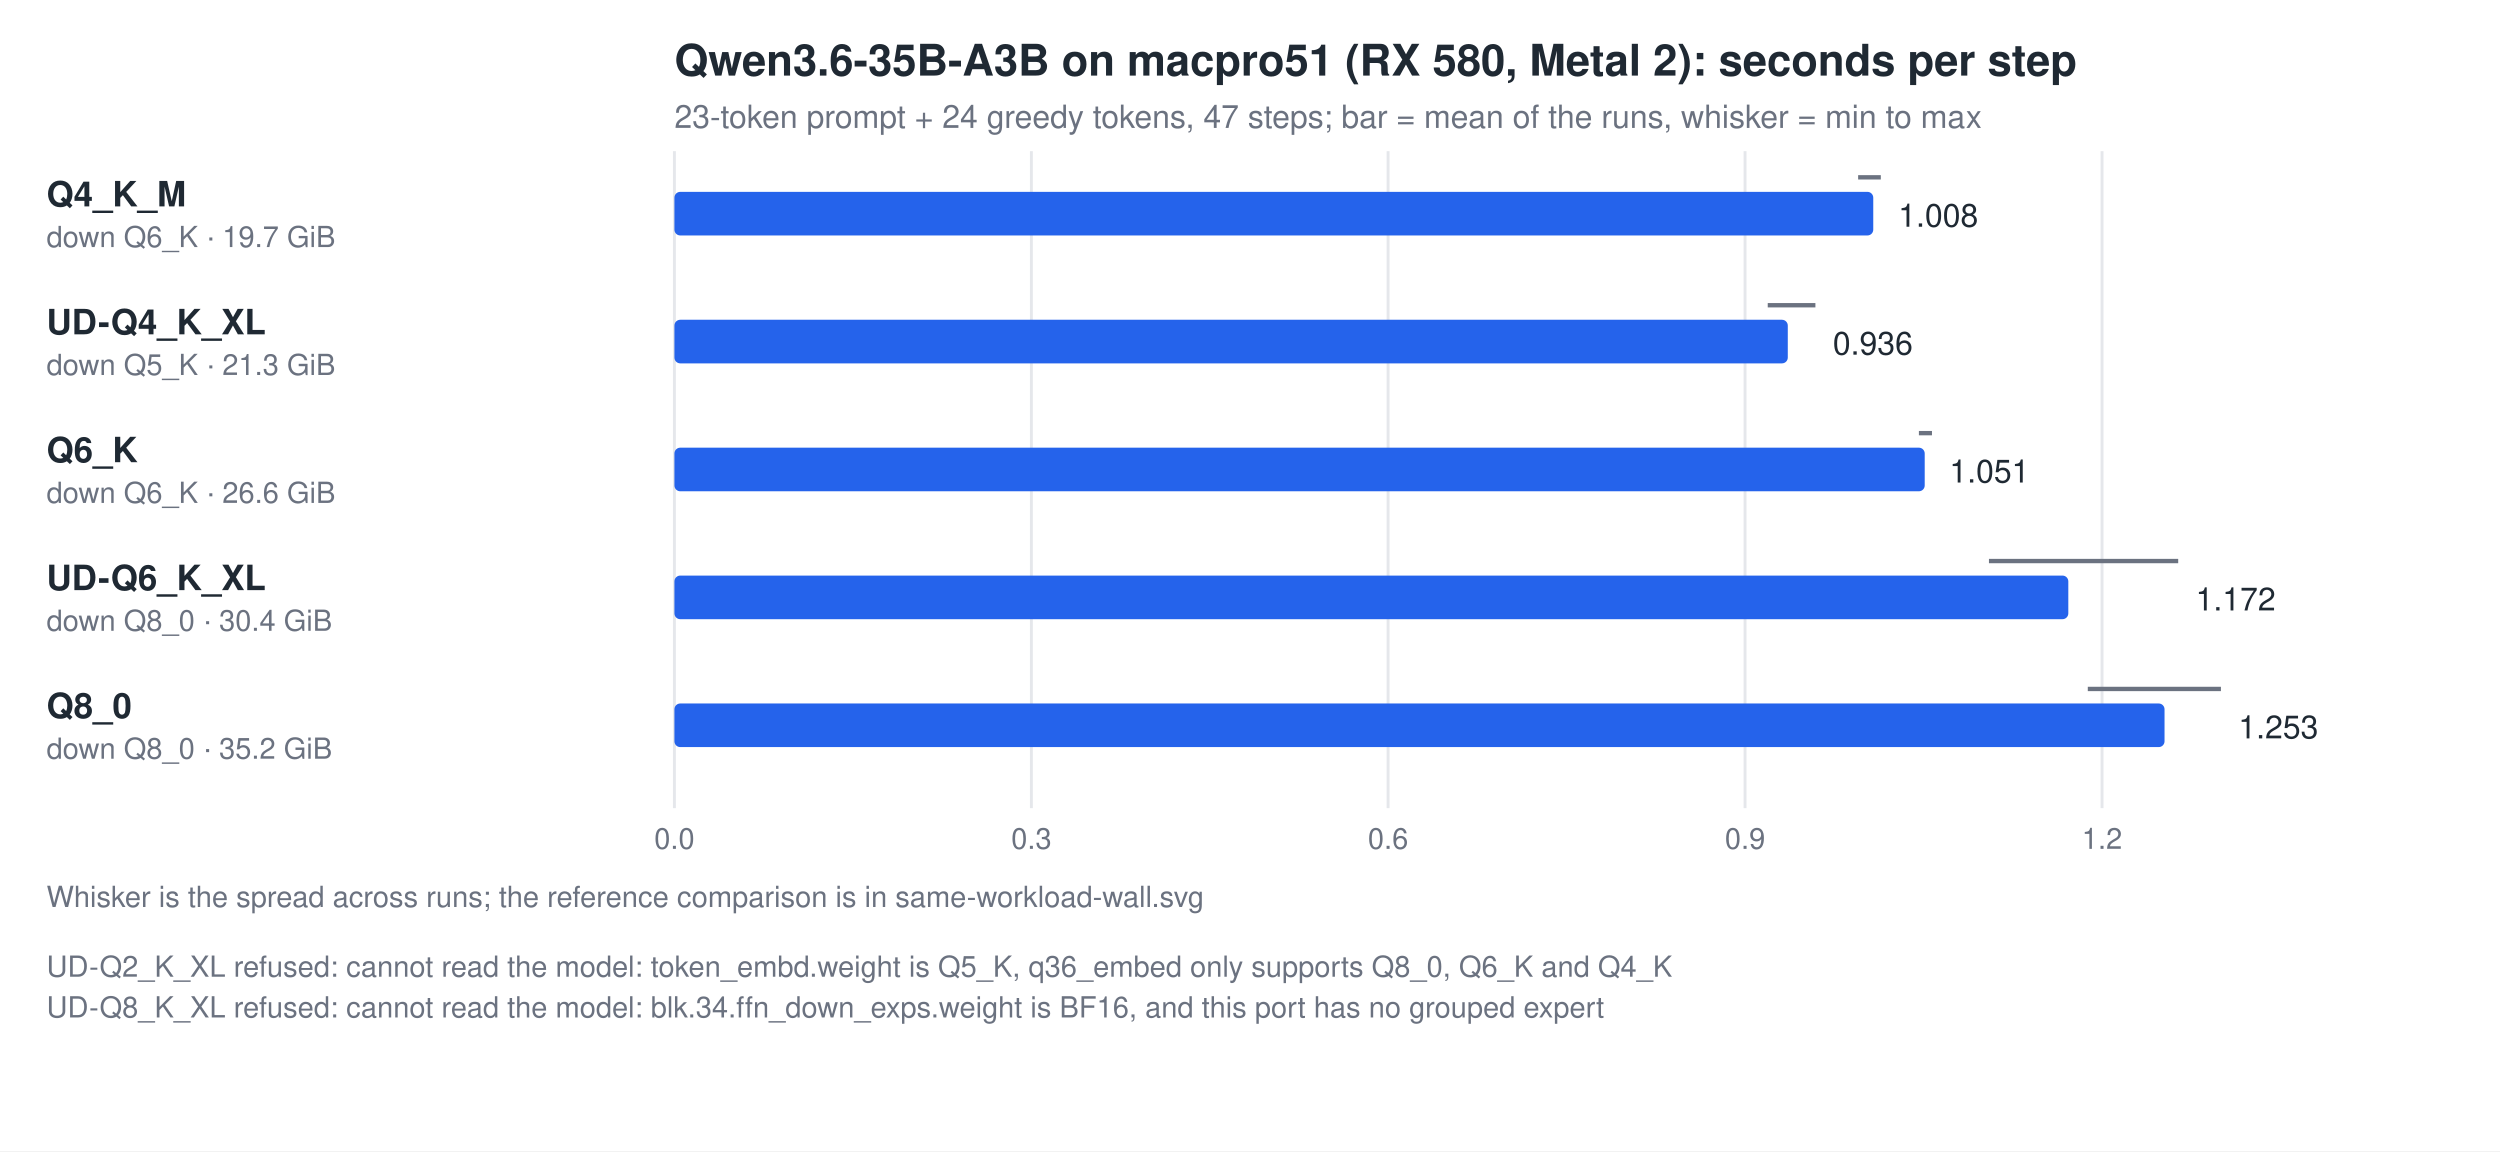
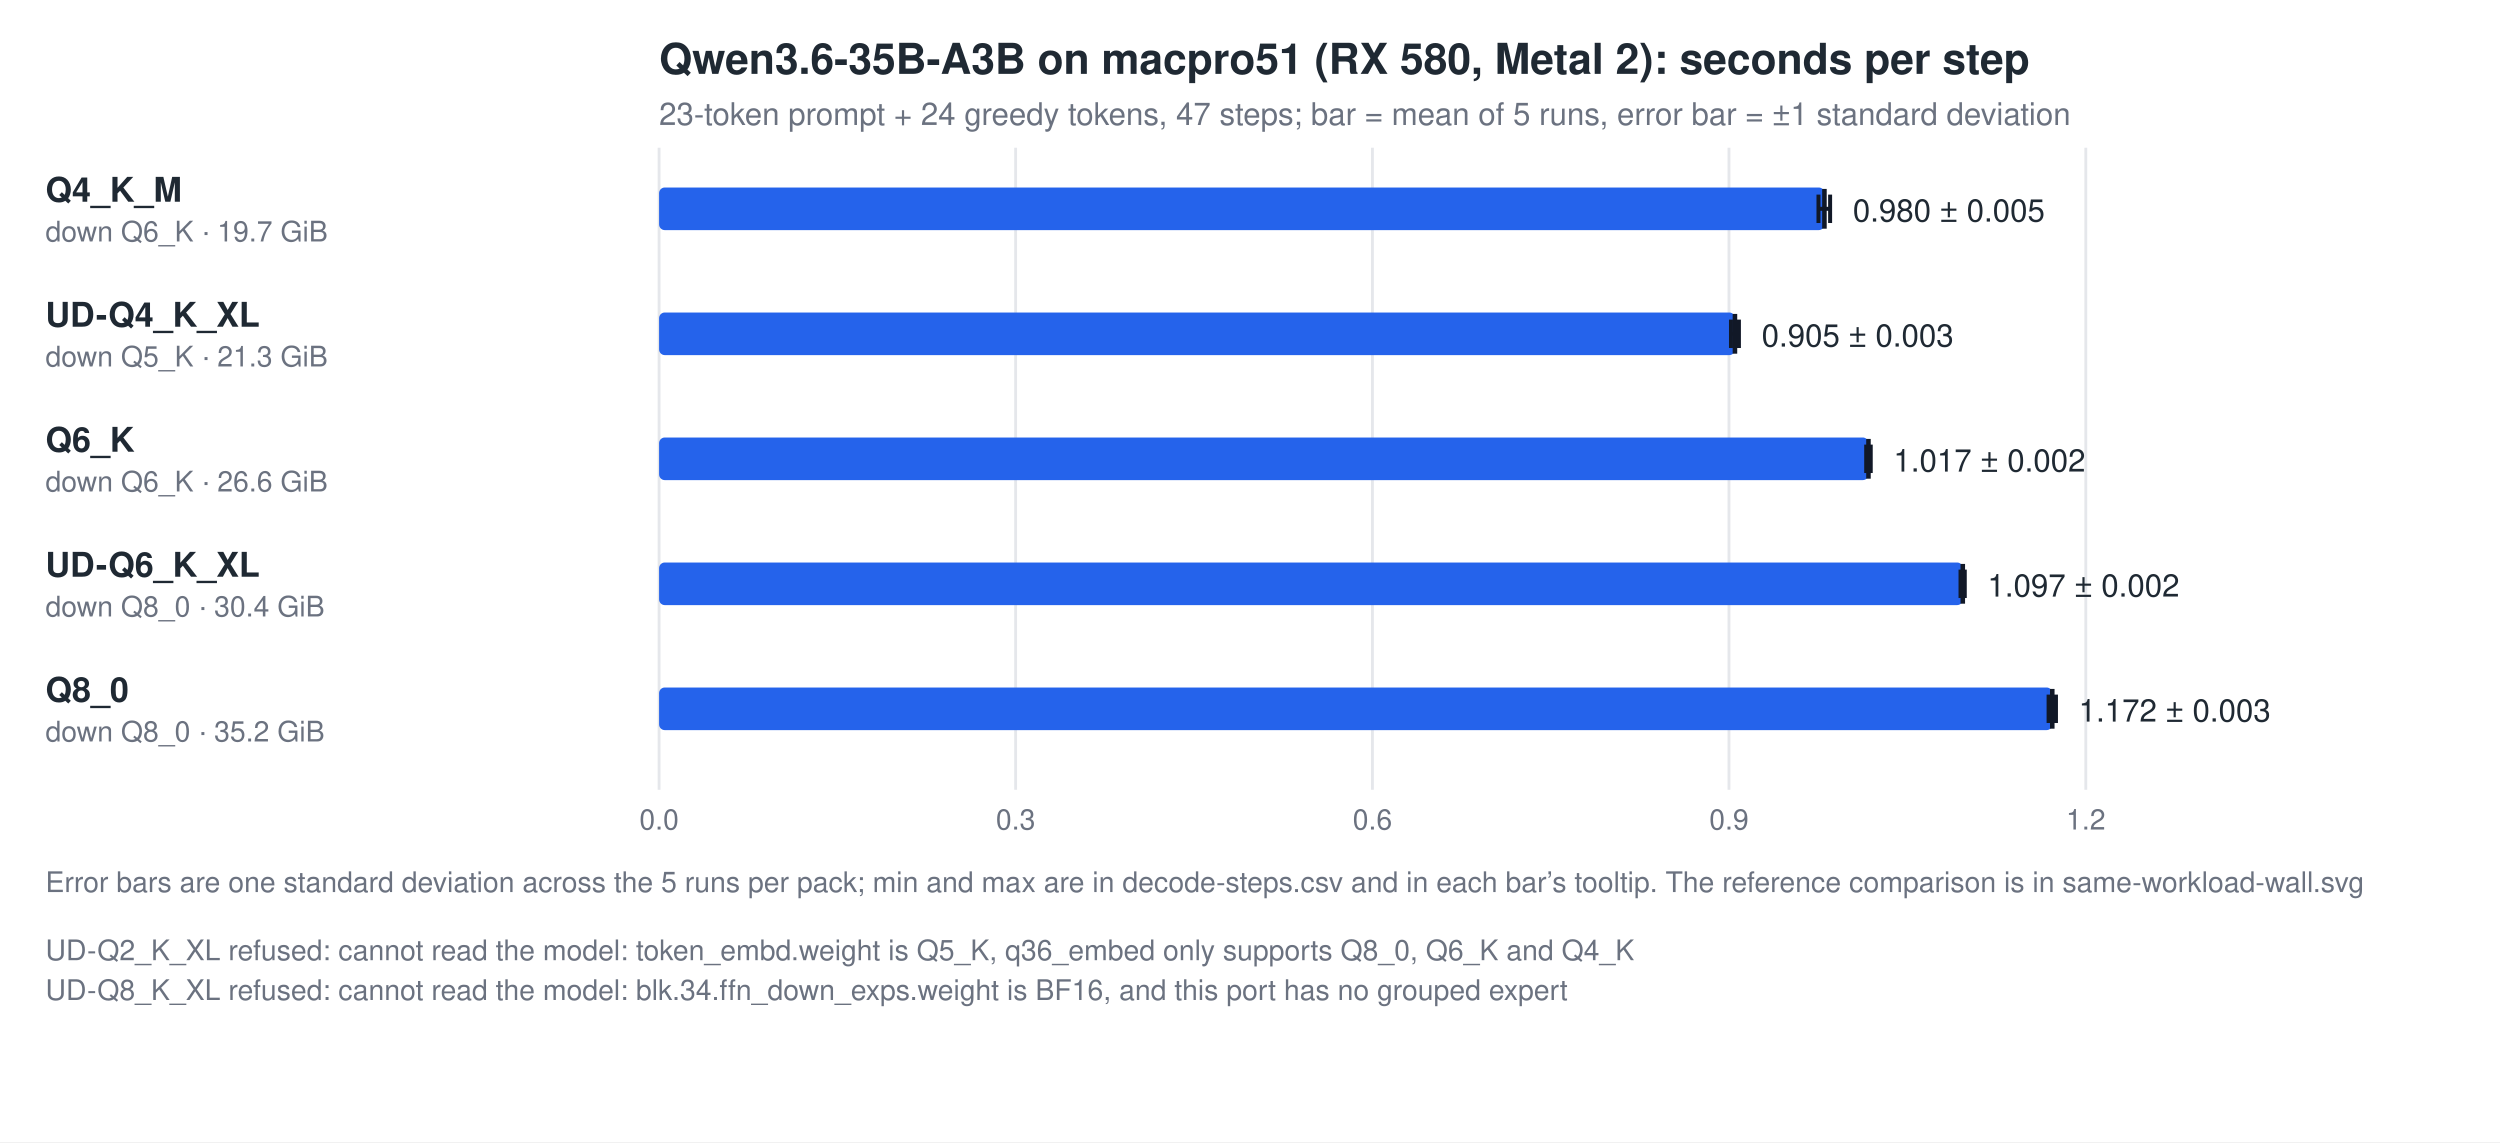
- <svg xmlns="http://www.w3.org/2000/svg" width="860" height="396" viewBox="0 0 860 396" font-family="Helvetica, Arial, sans-serif">
-   <rect width="860" height="396" fill="#ffffff" />
+ <svg xmlns="http://www.w3.org/2000/svg" width="880" height="402" viewBox="0 0 880 402" font-family="Helvetica, Arial, sans-serif">
+   <rect width="880" height="402" fill="#ffffff" />
  <text x="232" y="26" font-size="15" font-weight="600" fill="#1f2933">Qwen3.6-35B-A3B on macpro51 (RX 580, Metal 2): seconds per step</text>
-   <text x="232" y="44" font-size="11" fill="#6b7280">23-token prompt + 24 greedy tokens, 47 steps; bar = mean of the runs, whisker = min to max</text>
+   <text x="232" y="44" font-size="11" fill="#6b7280">23-token prompt + 24 greedy tokens, 47 steps; bar = mean of 5 runs, error bar = ±1 standard deviation</text>
  <line x1="232.0" y1="52" x2="232.0" y2="278" stroke="#e5e7eb" />
  <text x="232.0" y="292" font-size="10" fill="#6b7280" text-anchor="middle">0.0</text>
-   <line x1="354.8" y1="52" x2="354.8" y2="278" stroke="#e5e7eb" />
-   <text x="354.8" y="292" font-size="10" fill="#6b7280" text-anchor="middle">0.3</text>
-   <line x1="477.5" y1="52" x2="477.5" y2="278" stroke="#e5e7eb" />
-   <text x="477.5" y="292" font-size="10" fill="#6b7280" text-anchor="middle">0.6</text>
-   <line x1="600.3" y1="52" x2="600.3" y2="278" stroke="#e5e7eb" />
-   <text x="600.3" y="292" font-size="10" fill="#6b7280" text-anchor="middle">0.9</text>
-   <line x1="723.1" y1="52" x2="723.1" y2="278" stroke="#e5e7eb" />
-   <text x="723.1" y="292" font-size="10" fill="#6b7280" text-anchor="middle">1.2</text>
+   <line x1="357.5" y1="52" x2="357.5" y2="278" stroke="#e5e7eb" />
+   <text x="357.5" y="292" font-size="10" fill="#6b7280" text-anchor="middle">0.3</text>
+   <line x1="483.1" y1="52" x2="483.1" y2="278" stroke="#e5e7eb" />
+   <text x="483.1" y="292" font-size="10" fill="#6b7280" text-anchor="middle">0.6</text>
+   <line x1="608.6" y1="52" x2="608.6" y2="278" stroke="#e5e7eb" />
+   <text x="608.6" y="292" font-size="10" fill="#6b7280" text-anchor="middle">0.9</text>
+   <line x1="734.2" y1="52" x2="734.2" y2="278" stroke="#e5e7eb" />
+   <text x="734.2" y="292" font-size="10" fill="#6b7280" text-anchor="middle">1.2</text>
  <text x="16" y="71" font-size="12" font-weight="600" fill="#1f2933">Q4_K_M</text>
  <text x="16" y="85" font-size="10" fill="#6b7280">down Q6_K · 19.7 GiB</text>
-   <rect x="232" y="66" width="412.4" height="15" rx="2" fill="#2563eb" />
-   <line x1="639.2" y1="61" x2="647.0" y2="61" stroke="#6b7280" stroke-width="1.5" />
-   <text x="653.0" y="78" font-size="11" fill="#1f2933">1.008</text>
+   <rect x="232" y="66" width="410.2" height="15" rx="2" fill="#2563eb" />
+   <line x1="640.1" y1="73.5" x2="644.2" y2="73.5" stroke="#111827" stroke-width="1.4" />
+   <line x1="640.1" y1="68.5" x2="640.1" y2="78.5" stroke="#111827" stroke-width="1.4" />
+   <line x1="644.2" y1="68.5" x2="644.2" y2="78.5" stroke="#111827" stroke-width="1.4" />
+   <line x1="642.2" y1="66.5" x2="642.2" y2="80.5" stroke="#111827" stroke-width="1.6" />
+   <text x="652.2" y="78" font-size="11" fill="#1f2933">0.980 ± 0.005</text>
  <text x="16" y="115" font-size="12" font-weight="600" fill="#1f2933">UD-Q4_K_XL</text>
  <text x="16" y="129" font-size="10" fill="#6b7280">down Q5_K · 21.3 GiB</text>
-   <rect x="232" y="110" width="383.0" height="15" rx="2" fill="#2563eb" />
-   <line x1="608.1" y1="105" x2="624.5" y2="105" stroke="#6b7280" stroke-width="1.5" />
-   <text x="630.5" y="122" font-size="11" fill="#1f2933">0.936</text>
+   <rect x="232" y="110" width="378.7" height="15" rx="2" fill="#2563eb" />
+   <line x1="609.3" y1="117.5" x2="612.1" y2="117.5" stroke="#111827" stroke-width="1.4" />
+   <line x1="609.3" y1="112.5" x2="609.3" y2="122.5" stroke="#111827" stroke-width="1.4" />
+   <line x1="612.1" y1="112.5" x2="612.1" y2="122.5" stroke="#111827" stroke-width="1.4" />
+   <line x1="610.7" y1="110.5" x2="610.7" y2="124.5" stroke="#111827" stroke-width="1.6" />
+   <text x="620.1" y="122" font-size="11" fill="#1f2933">0.905 ± 0.003</text>
  <text x="16" y="159" font-size="12" font-weight="600" fill="#1f2933">Q6_K</text>
  <text x="16" y="173" font-size="10" fill="#6b7280">down Q6_K · 26.6 GiB</text>
-   <rect x="232" y="154" width="430.1" height="15" rx="2" fill="#2563eb" />
-   <line x1="660.1" y1="149" x2="664.6" y2="149" stroke="#6b7280" stroke-width="1.5" />
-   <text x="670.6" y="166" font-size="11" fill="#1f2933">1.051</text>
+   <rect x="232" y="154" width="425.7" height="15" rx="2" fill="#2563eb" />
+   <line x1="656.9" y1="161.5" x2="658.5" y2="161.5" stroke="#111827" stroke-width="1.4" />
+   <line x1="656.9" y1="156.5" x2="656.9" y2="166.5" stroke="#111827" stroke-width="1.4" />
+   <line x1="658.5" y1="156.5" x2="658.5" y2="166.5" stroke="#111827" stroke-width="1.4" />
+   <line x1="657.7" y1="154.5" x2="657.7" y2="168.5" stroke="#111827" stroke-width="1.6" />
+   <text x="666.5" y="166" font-size="11" fill="#1f2933">1.017 ± 0.002</text>
  <text x="16" y="203" font-size="12" font-weight="600" fill="#1f2933">UD-Q6_K_XL</text>
  <text x="16" y="217" font-size="10" fill="#6b7280">down Q8_0 · 30.4 GiB</text>
-   <rect x="232" y="198" width="479.5" height="15" rx="2" fill="#2563eb" />
-   <line x1="684.2" y1="193" x2="749.3" y2="193" stroke="#6b7280" stroke-width="1.5" />
-   <text x="755.3" y="210" font-size="11" fill="#1f2933">1.172</text>
+   <rect x="232" y="198" width="458.9" height="15" rx="2" fill="#2563eb" />
+   <line x1="690.1" y1="205.5" x2="691.6" y2="205.5" stroke="#111827" stroke-width="1.4" />
+   <line x1="690.1" y1="200.5" x2="690.1" y2="210.5" stroke="#111827" stroke-width="1.4" />
+   <line x1="691.6" y1="200.5" x2="691.6" y2="210.5" stroke="#111827" stroke-width="1.4" />
+   <line x1="690.9" y1="198.5" x2="690.9" y2="212.5" stroke="#111827" stroke-width="1.6" />
+   <text x="699.6" y="210" font-size="11" fill="#1f2933">1.097 ± 0.002</text>
  <text x="16" y="247" font-size="12" font-weight="600" fill="#1f2933">Q8_0</text>
  <text x="16" y="261" font-size="10" fill="#6b7280">down Q8_0 · 35.2 GiB</text>
-   <rect x="232" y="242" width="512.6" height="15" rx="2" fill="#2563eb" />
-   <line x1="718.2" y1="237" x2="764.0" y2="237" stroke="#6b7280" stroke-width="1.5" />
-   <text x="770.0" y="254" font-size="11" fill="#1f2933">1.253</text>
-   <text x="16" y="312" font-size="10" fill="#6b7280">Whisker is the spread across runs; the reference comparison is in same-workload-wall.svg</text>
-   <text x="16" y="336" font-size="10" fill="#6b7280">UD-Q2_K_XL refused: cannot read the model: token_embd.weight is Q5_K, q36_embed only supports Q8_0, Q6_K and Q4_K</text>
-   <text x="16" y="350" font-size="10" fill="#6b7280">UD-Q8_K_XL refused: cannot read the model: blk.34.ffn_down_exps.weight is BF16, and this port has no grouped expert </text>
+   <rect x="232" y="242" width="490.4" height="15" rx="2" fill="#2563eb" />
+   <line x1="721.1" y1="249.5" x2="723.7" y2="249.5" stroke="#111827" stroke-width="1.4" />
+   <line x1="721.1" y1="244.5" x2="721.1" y2="254.5" stroke="#111827" stroke-width="1.4" />
+   <line x1="723.7" y1="244.5" x2="723.7" y2="254.5" stroke="#111827" stroke-width="1.4" />
+   <line x1="722.4" y1="242.5" x2="722.4" y2="256.5" stroke="#111827" stroke-width="1.6" />
+   <text x="731.7" y="254" font-size="11" fill="#1f2933">1.172 ± 0.003</text>
+   <text x="16" y="314" font-size="10" fill="#6b7280">Error bars are one standard deviation across the 5 runs per pack; min and max are in decode-steps.csv and in each bar’s tooltip. The reference comparison is in same-workload-wall.svg</text>
+   <text x="16" y="338" font-size="10" fill="#6b7280">UD-Q2_K_XL refused: cannot read the model: token_embd.weight is Q5_K, q36_embed only supports Q8_0, Q6_K and Q4_K</text>
+   <text x="16" y="352" font-size="10" fill="#6b7280">UD-Q8_K_XL refused: cannot read the model: blk.34.ffn_down_exps.weight is BF16, and this port has no grouped expert </text>
</svg>
